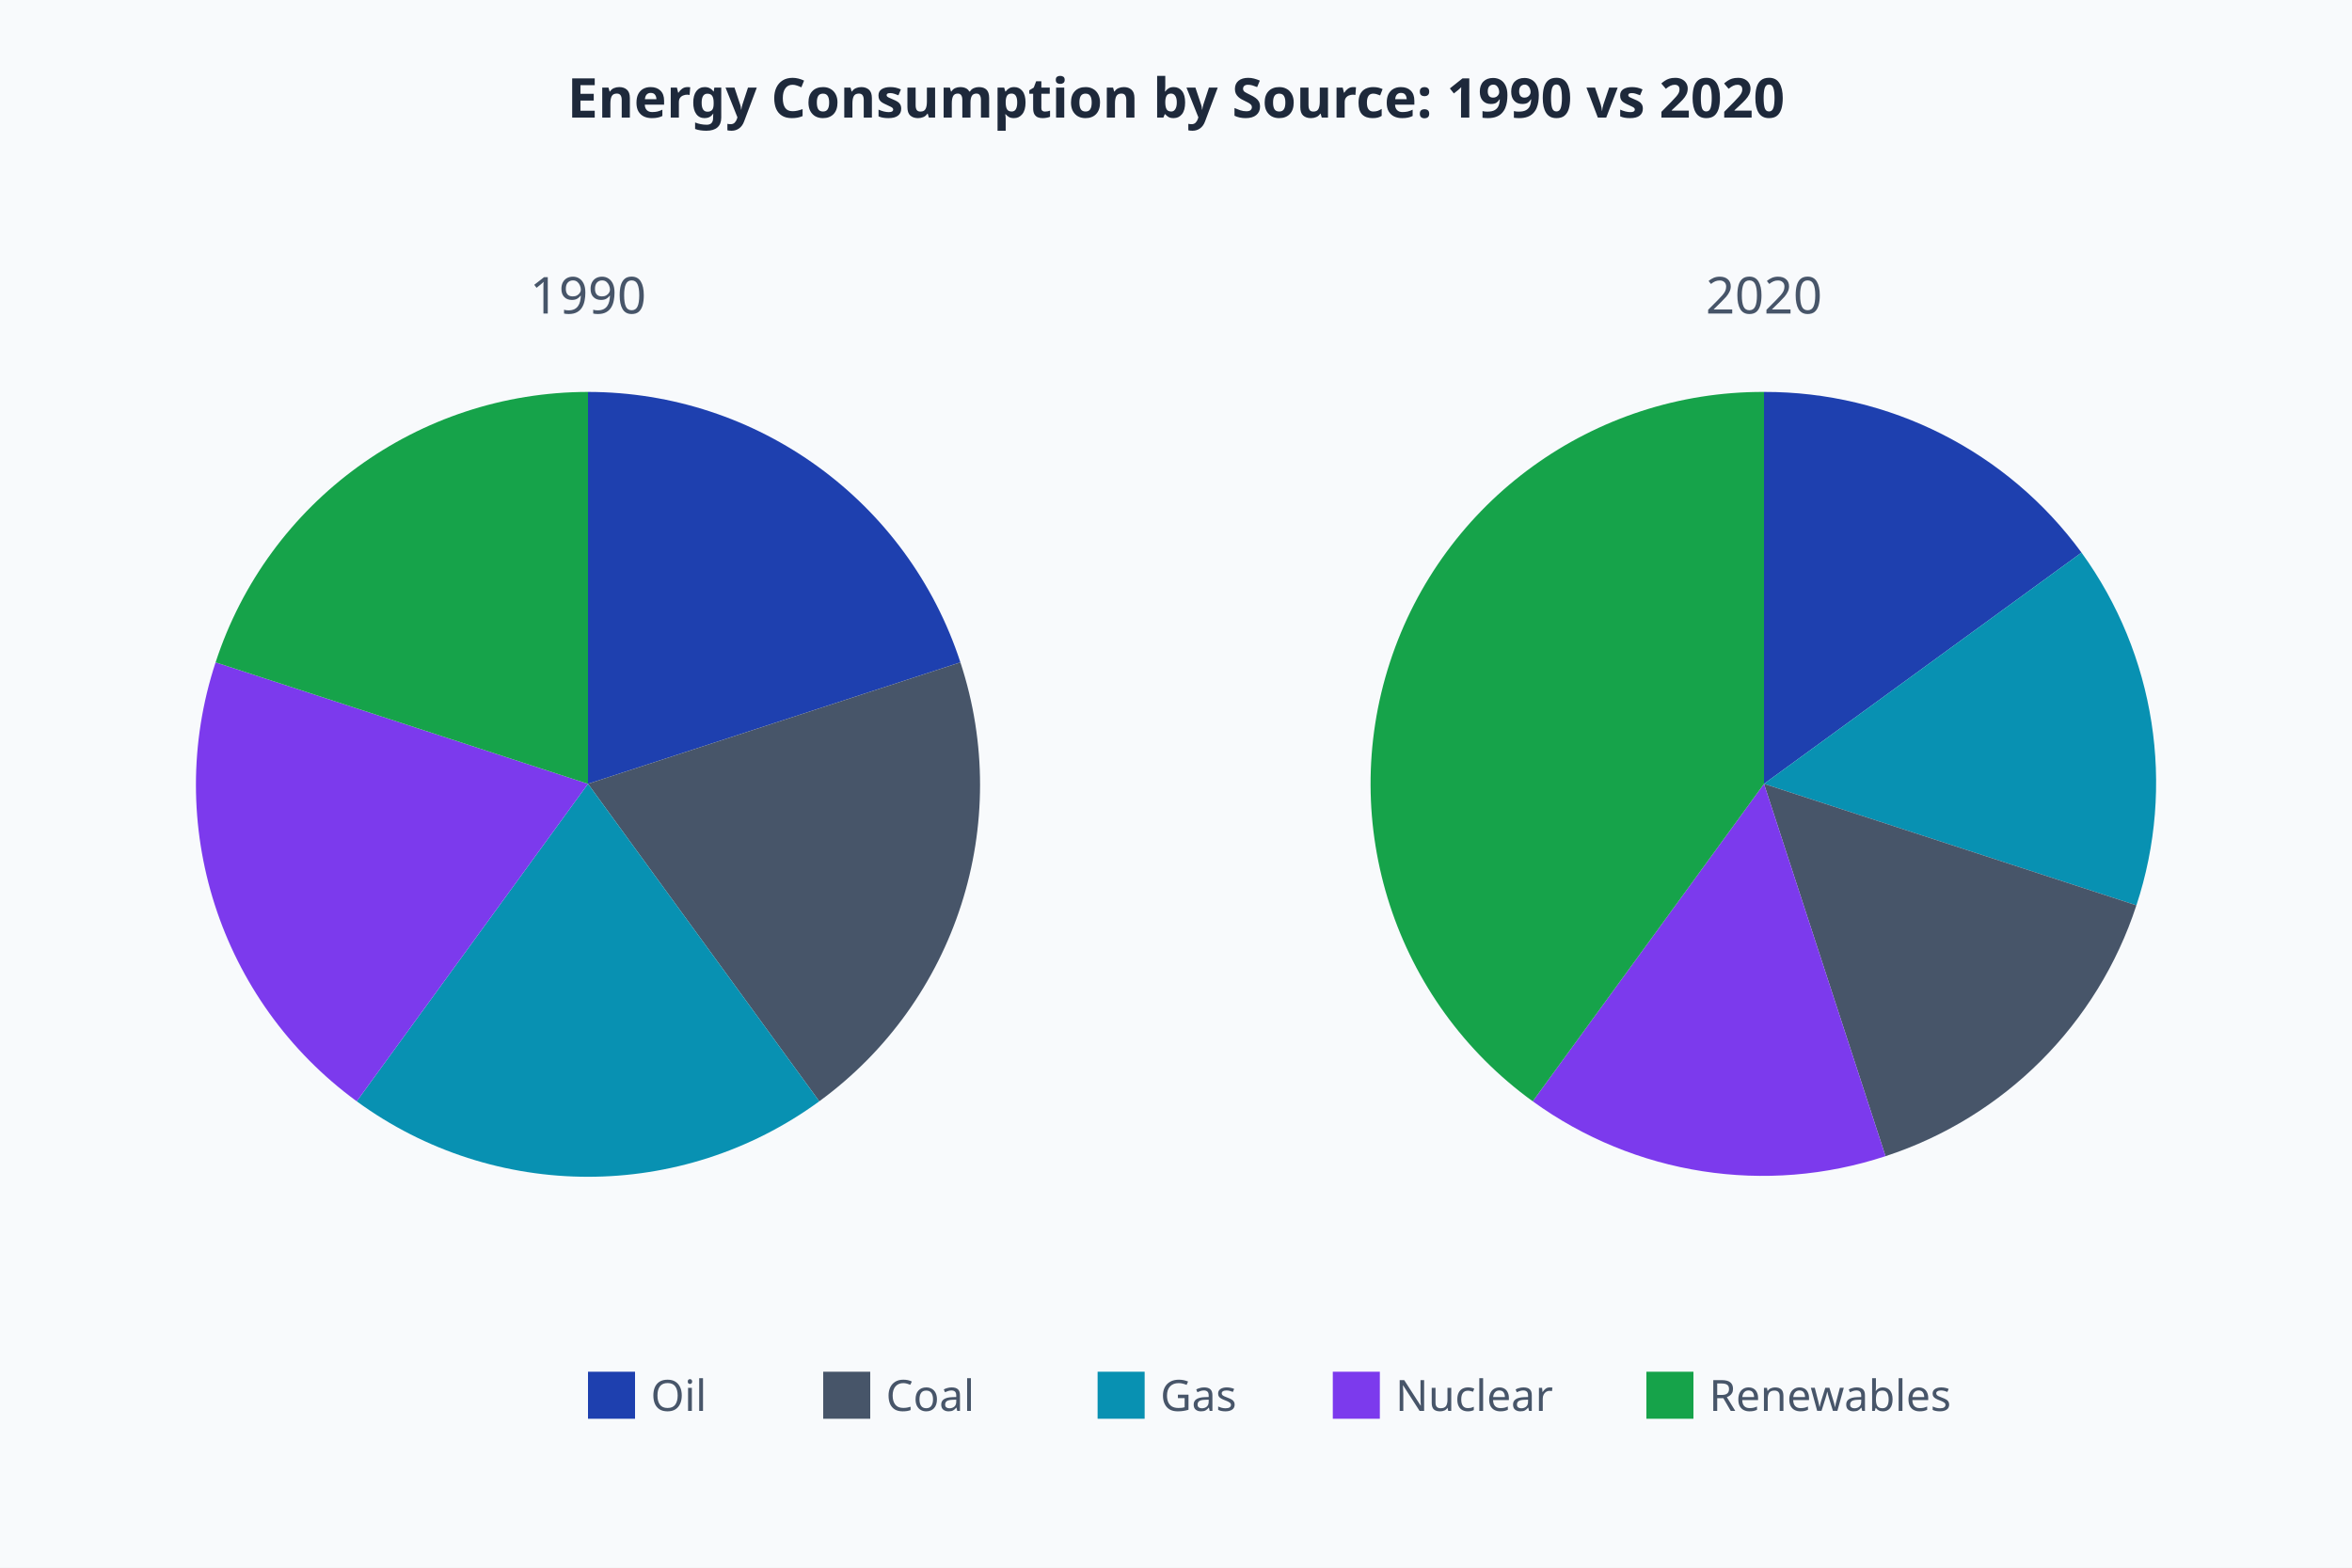
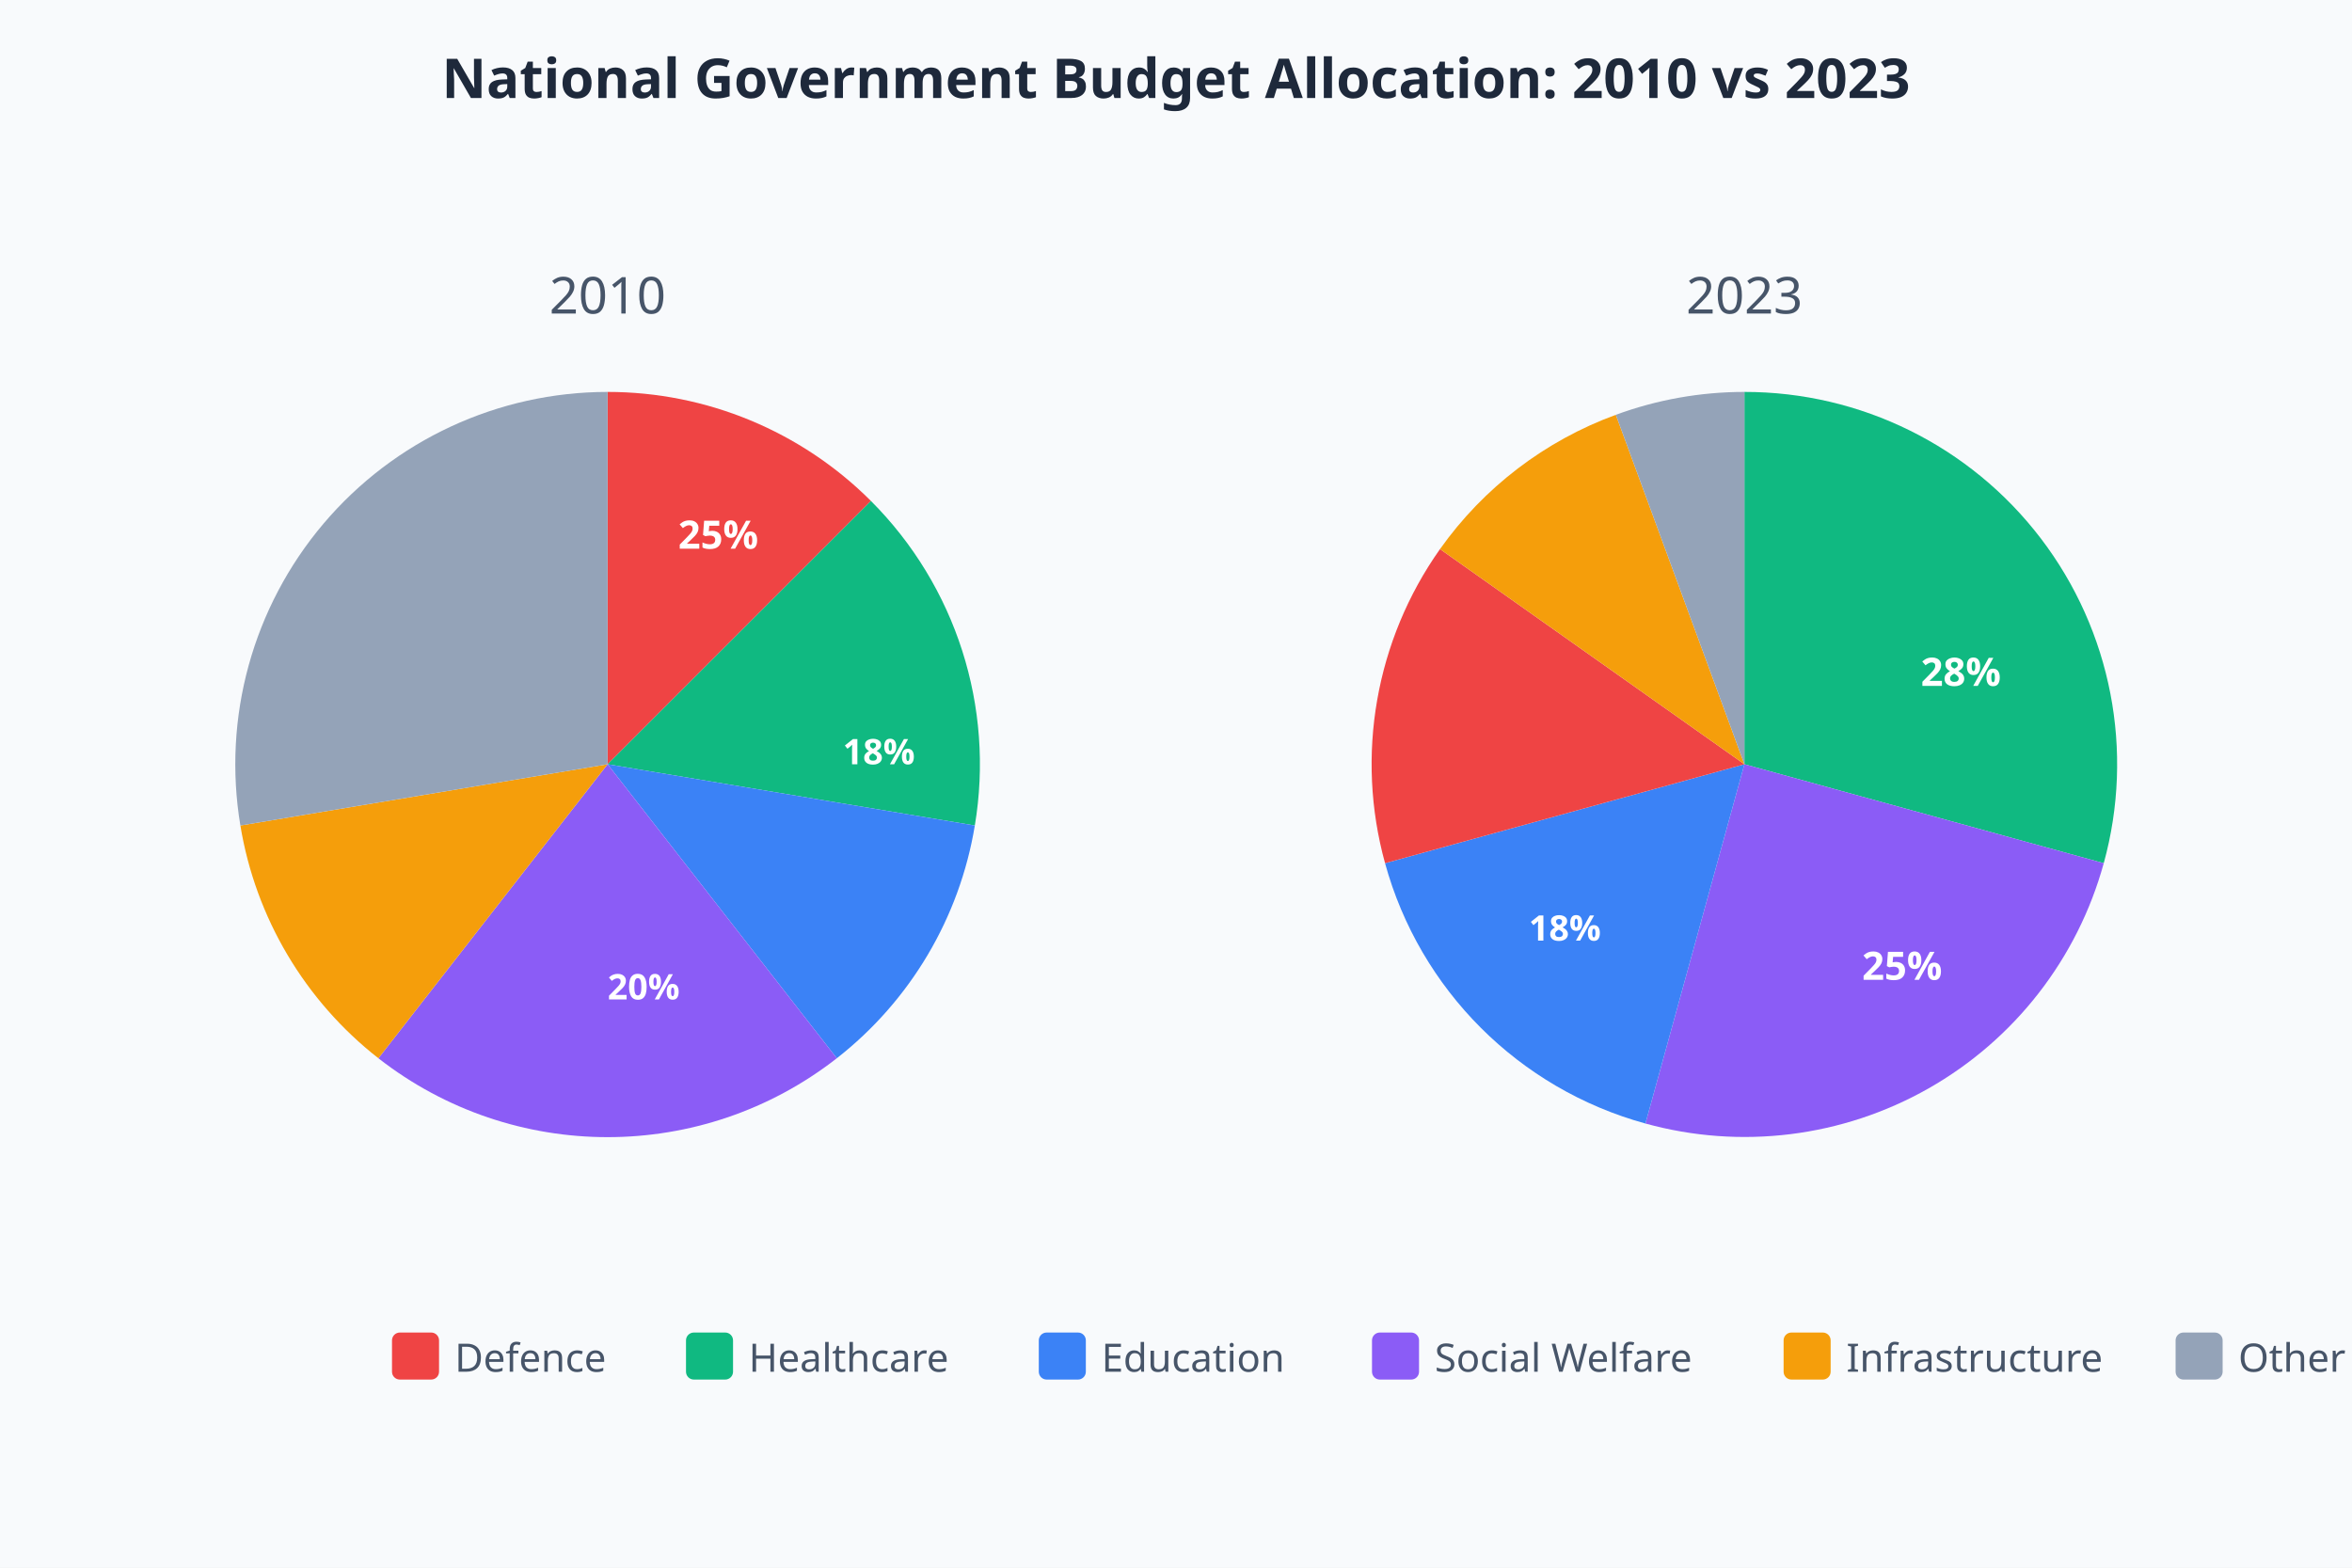
<svg xmlns="http://www.w3.org/2000/svg" width="600" height="400" viewBox="0 0 600 400">
  <rect width="600" height="400" fill="#f8fafc" />
-   <text x="300" y="30" text-anchor="middle" fill="#1e293b" font-size="14" font-weight="600" font-family="system-ui">
-     Energy Consumption by Source: 1990 vs 2020
+   <text x="300" y="25" text-anchor="middle" fill="#1e293b" font-size="14" font-weight="600" font-family="system-ui">
+     National Government Budget Allocation: 2010 vs 2023
  </text>
-   <g transform="translate(150, 200)">
-     <text x="0" y="-120" text-anchor="middle" fill="#475569" font-size="13" font-weight="500" font-family="system-ui">1990</text>
-     <path d="M0,0 L0,-100 A100,100 0 0,1 95,-31 Z" fill="#1e40af" />
-     <path d="M0,0 L95,-31 A100,100 0 0,1 59,81 Z" fill="#475569" />
-     <path d="M0,0 L59,81 A100,100 0 0,1 -59,81 Z" fill="#0891b2" />
-     <path d="M0,0 L-59,81 A100,100 0 0,1 -95,-31 Z" fill="#7c3aed" />
-     <path d="M0,0 L-95,-31 A100,100 0 0,1 0,-100 Z" fill="#16a34a" />
+   <g transform="translate(155, 195)">
+     <text x="0" y="-115" text-anchor="middle" fill="#475569" font-size="13" font-weight="500" font-family="system-ui">2010</text>
+     <path d="M0,0 L0,-95 A95,95 0 0,1 67.18,-67.18 Z" fill="#ef4444" />
+     <path d="M0,0 L67.18,-67.18 A95,95 0 0,1 93.68,15.63 Z" fill="#10b981" />
+     <path d="M0,0 L93.68,15.63 A95,95 0 0,1 58.47,75.02 Z" fill="#3b82f6" />
+     <path d="M0,0 L58.47,75.02 A95,95 0 0,1 -58.47,75.02 Z" fill="#8b5cf6" />
+     <path d="M0,0 L-58.47,75.02 A95,95 0 0,1 -93.68,15.63 Z" fill="#f59e0b" />
+     <path d="M0,0 L-93.68,15.63 A95,95 0 0,1 0,-95 Z" fill="#94a3b8" />
+     <text x="18" y="-55" fill="white" font-size="10" font-weight="600" font-family="system-ui">25%</text>
+     <text x="60" y="0" fill="white" font-size="9" font-weight="600" font-family="system-ui">18%</text>
+     <text x="0" y="60" fill="white" font-size="9" font-weight="600" font-family="system-ui">20%</text>
  </g>
-   <g transform="translate(450, 200)">
-     <text x="0" y="-120" text-anchor="middle" fill="#475569" font-size="13" font-weight="500" font-family="system-ui">2020</text>
-     <path d="M0,0 L0,-100 A100,100 0 0,1 81,-59 Z" fill="#1e40af" />
-     <path d="M0,0 L81,-59 A100,100 0 0,1 95,31 Z" fill="#0891b2" />
-     <path d="M0,0 L95,31 A100,100 0 0,1 31,95 Z" fill="#475569" />
-     <path d="M0,0 L31,95 A100,100 0 0,1 -59,81 Z" fill="#7c3aed" />
-     <path d="M0,0 L-59,81 A100,100 0 0,1 0,-100 Z" fill="#16a34a" />
+   <g transform="translate(445, 195)">
+     <text x="0" y="-115" text-anchor="middle" fill="#475569" font-size="13" font-weight="500" font-family="system-ui">2023</text>
+     <path d="M0,0 L0,-95 A95,95 0 0,1 91.67,25.25 Z" fill="#10b981" />
+     <path d="M0,0 L91.67,25.25 A95,95 0 0,1 -25.25,91.67 Z" fill="#8b5cf6" />
+     <path d="M0,0 L-25.25,91.67 A95,95 0 0,1 -91.67,25.25 Z" fill="#3b82f6" />
+     <path d="M0,0 L-91.67,25.25 A95,95 0 0,1 -77.65,-54.9 Z" fill="#ef4444" />
+     <path d="M0,0 L-77.65,-54.9 A95,95 0 0,1 -32.8,-89.16 Z" fill="#f59e0b" />
+     <path d="M0,0 L-32.8,-89.16 A95,95 0 0,1 0,-95 Z" fill="#94a3b8" />
+     <text x="45" y="-20" fill="white" font-size="10" font-weight="600" font-family="system-ui">28%</text>
+     <text x="30" y="55" fill="white" font-size="10" font-weight="600" font-family="system-ui">25%</text>
+     <text x="-55" y="45" fill="white" font-size="9" font-weight="600" font-family="system-ui">18%</text>
  </g>
-   <g transform="translate(150, 350)" font-size="11" font-family="system-ui">
-     <rect x="0" y="0" width="12" height="12" fill="#1e40af" />
-     <text x="16" y="10" fill="#475569">Oil</text>
-     <rect x="60" y="0" width="12" height="12" fill="#475569" />
-     <text x="76" y="10" fill="#475569">Coal</text>
-     <rect x="130" y="0" width="12" height="12" fill="#0891b2" />
-     <text x="146" y="10" fill="#475569">Gas</text>
-     <rect x="190" y="0" width="12" height="12" fill="#7c3aed" />
-     <text x="206" y="10" fill="#475569">Nuclear</text>
-     <rect x="270" y="0" width="12" height="12" fill="#16a34a" />
-     <text x="286" y="10" fill="#475569">Renewables</text>
+   <g transform="translate(100, 340)" font-size="10" font-family="system-ui">
+     <rect x="0" y="0" width="12" height="12" fill="#ef4444" rx="2" />
+     <text x="16" y="10" fill="#475569">Defence</text>
+     <rect x="75" y="0" width="12" height="12" fill="#10b981" rx="2" />
+     <text x="91" y="10" fill="#475569">Healthcare</text>
+     <rect x="165" y="0" width="12" height="12" fill="#3b82f6" rx="2" />
+     <text x="181" y="10" fill="#475569">Education</text>
+     <rect x="250" y="0" width="12" height="12" fill="#8b5cf6" rx="2" />
+     <text x="266" y="10" fill="#475569">Social Welfare</text>
+     <rect x="355" y="0" width="12" height="12" fill="#f59e0b" rx="2" />
+     <text x="371" y="10" fill="#475569">Infrastructure</text>
+     <rect x="455" y="0" width="12" height="12" fill="#94a3b8" rx="2" />
+     <text x="471" y="10" fill="#475569">Other</text>
  </g>
</svg>
